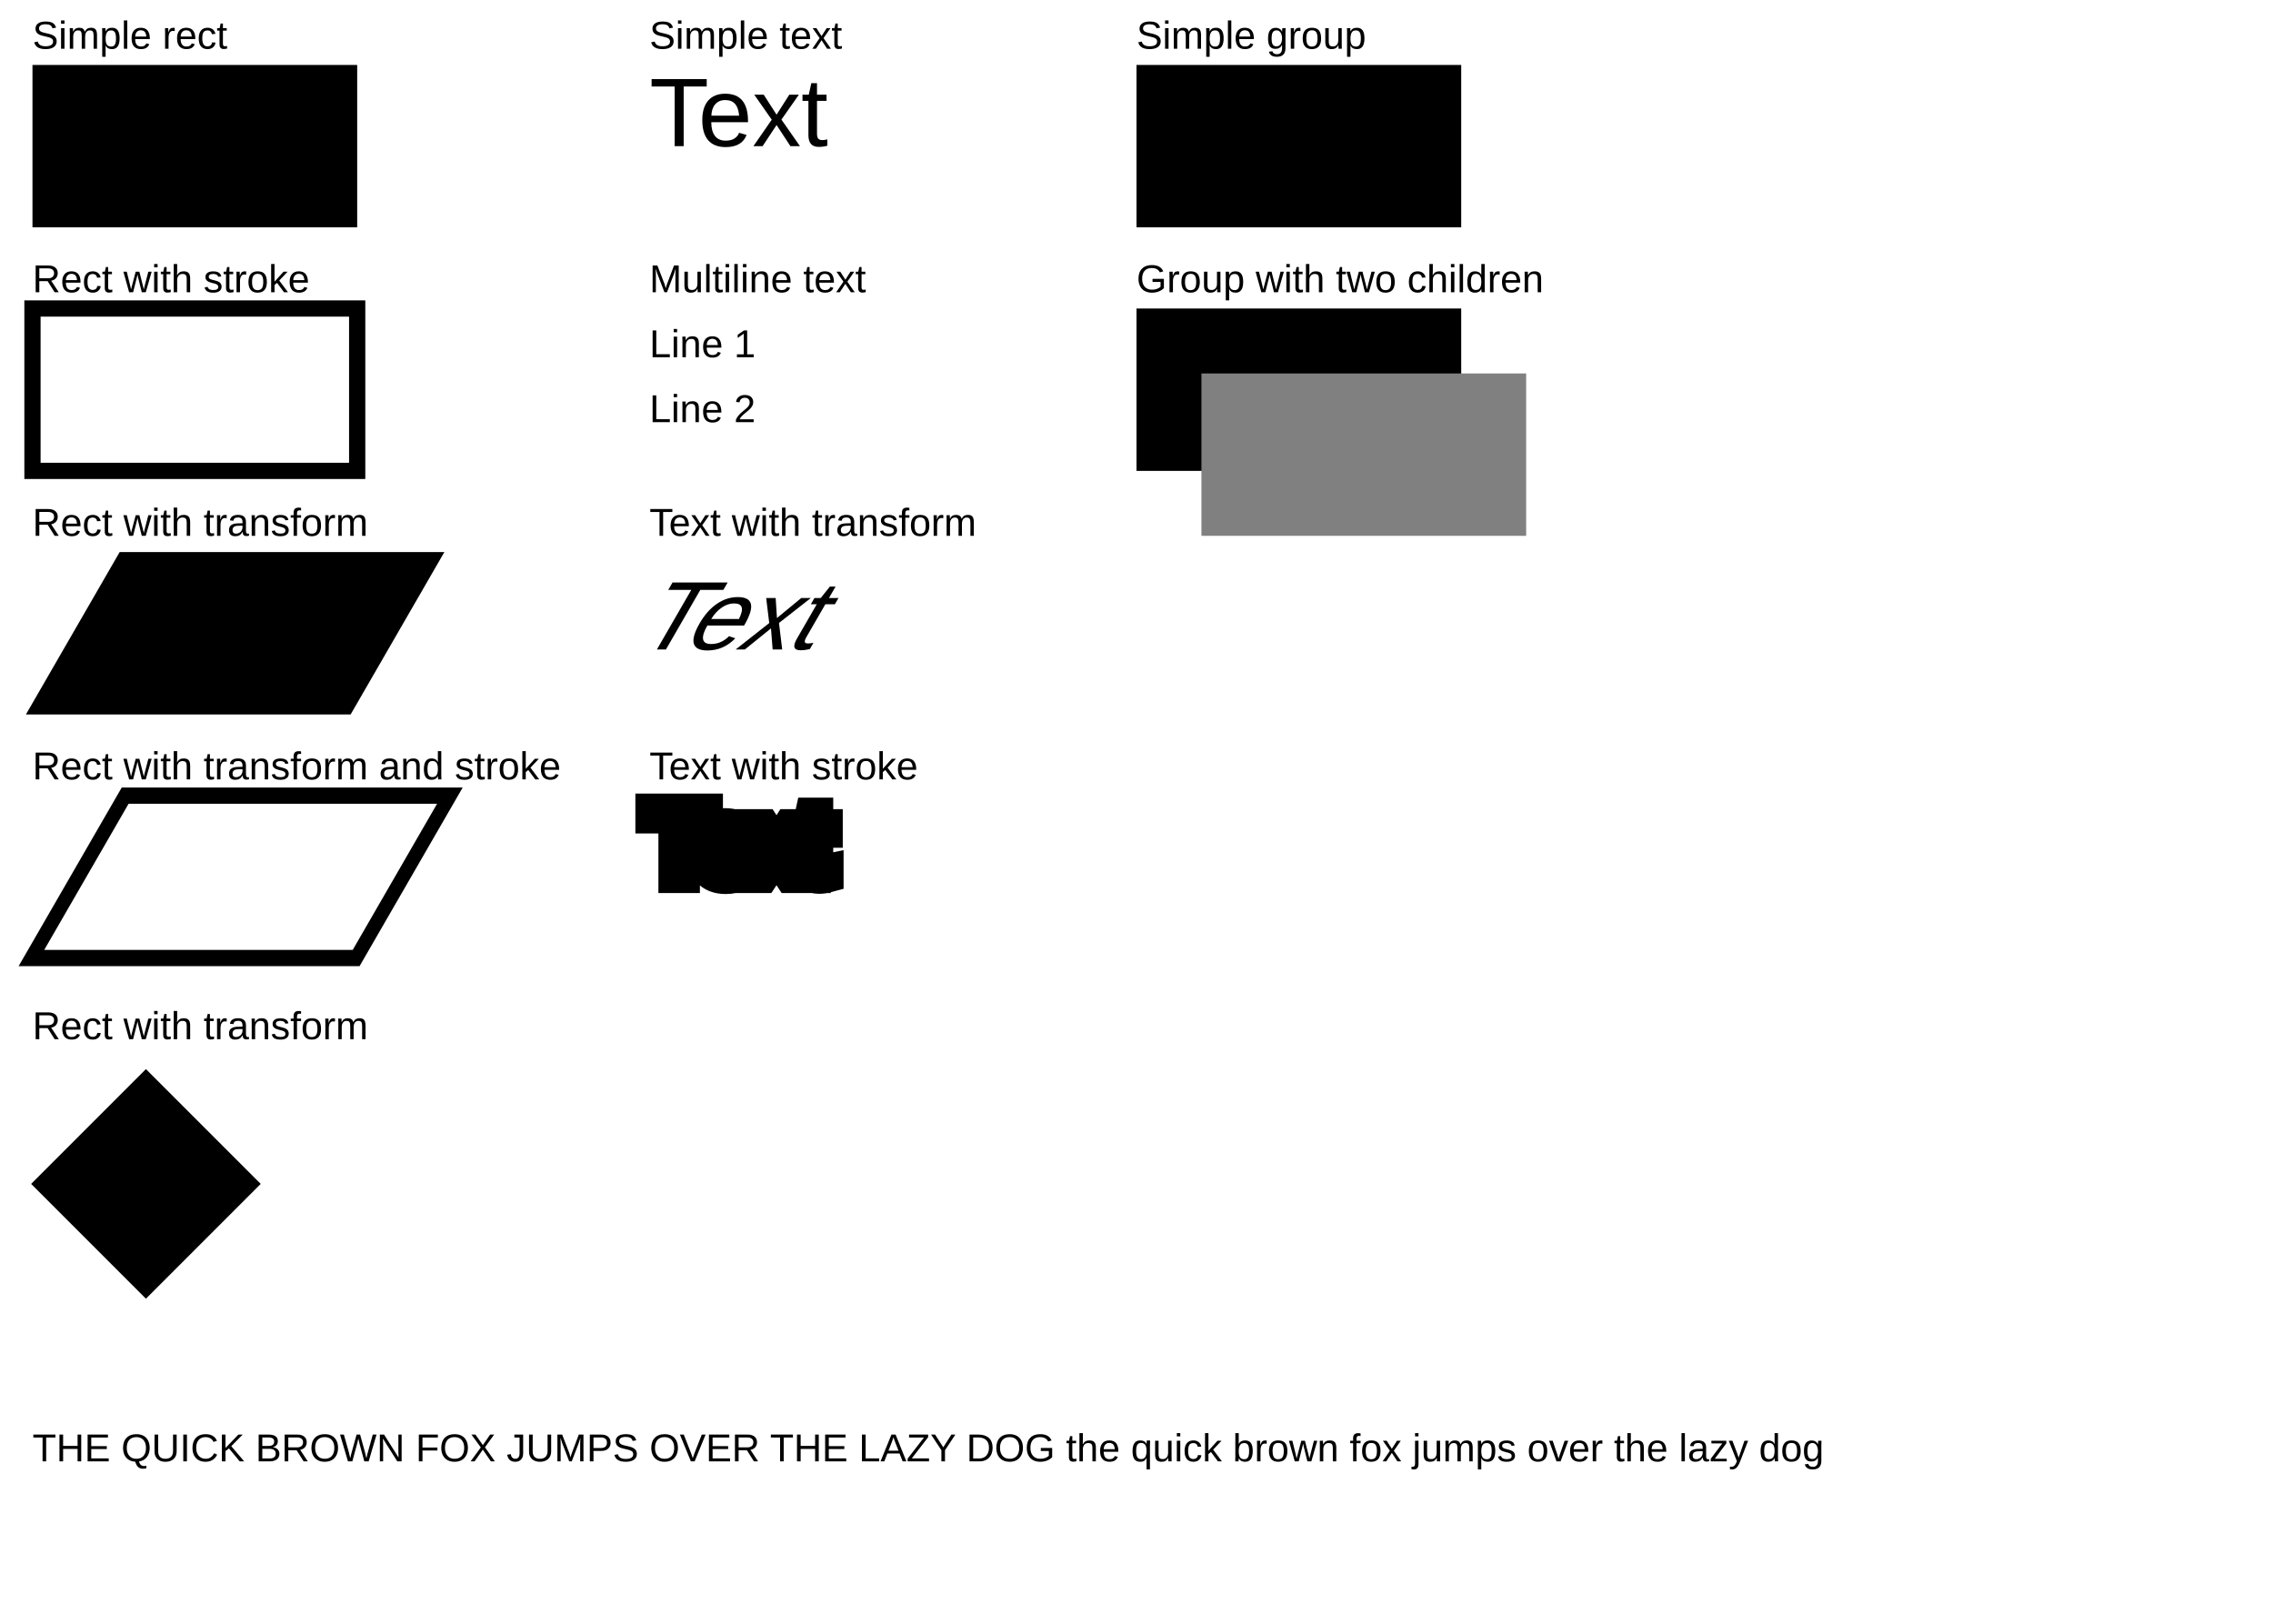
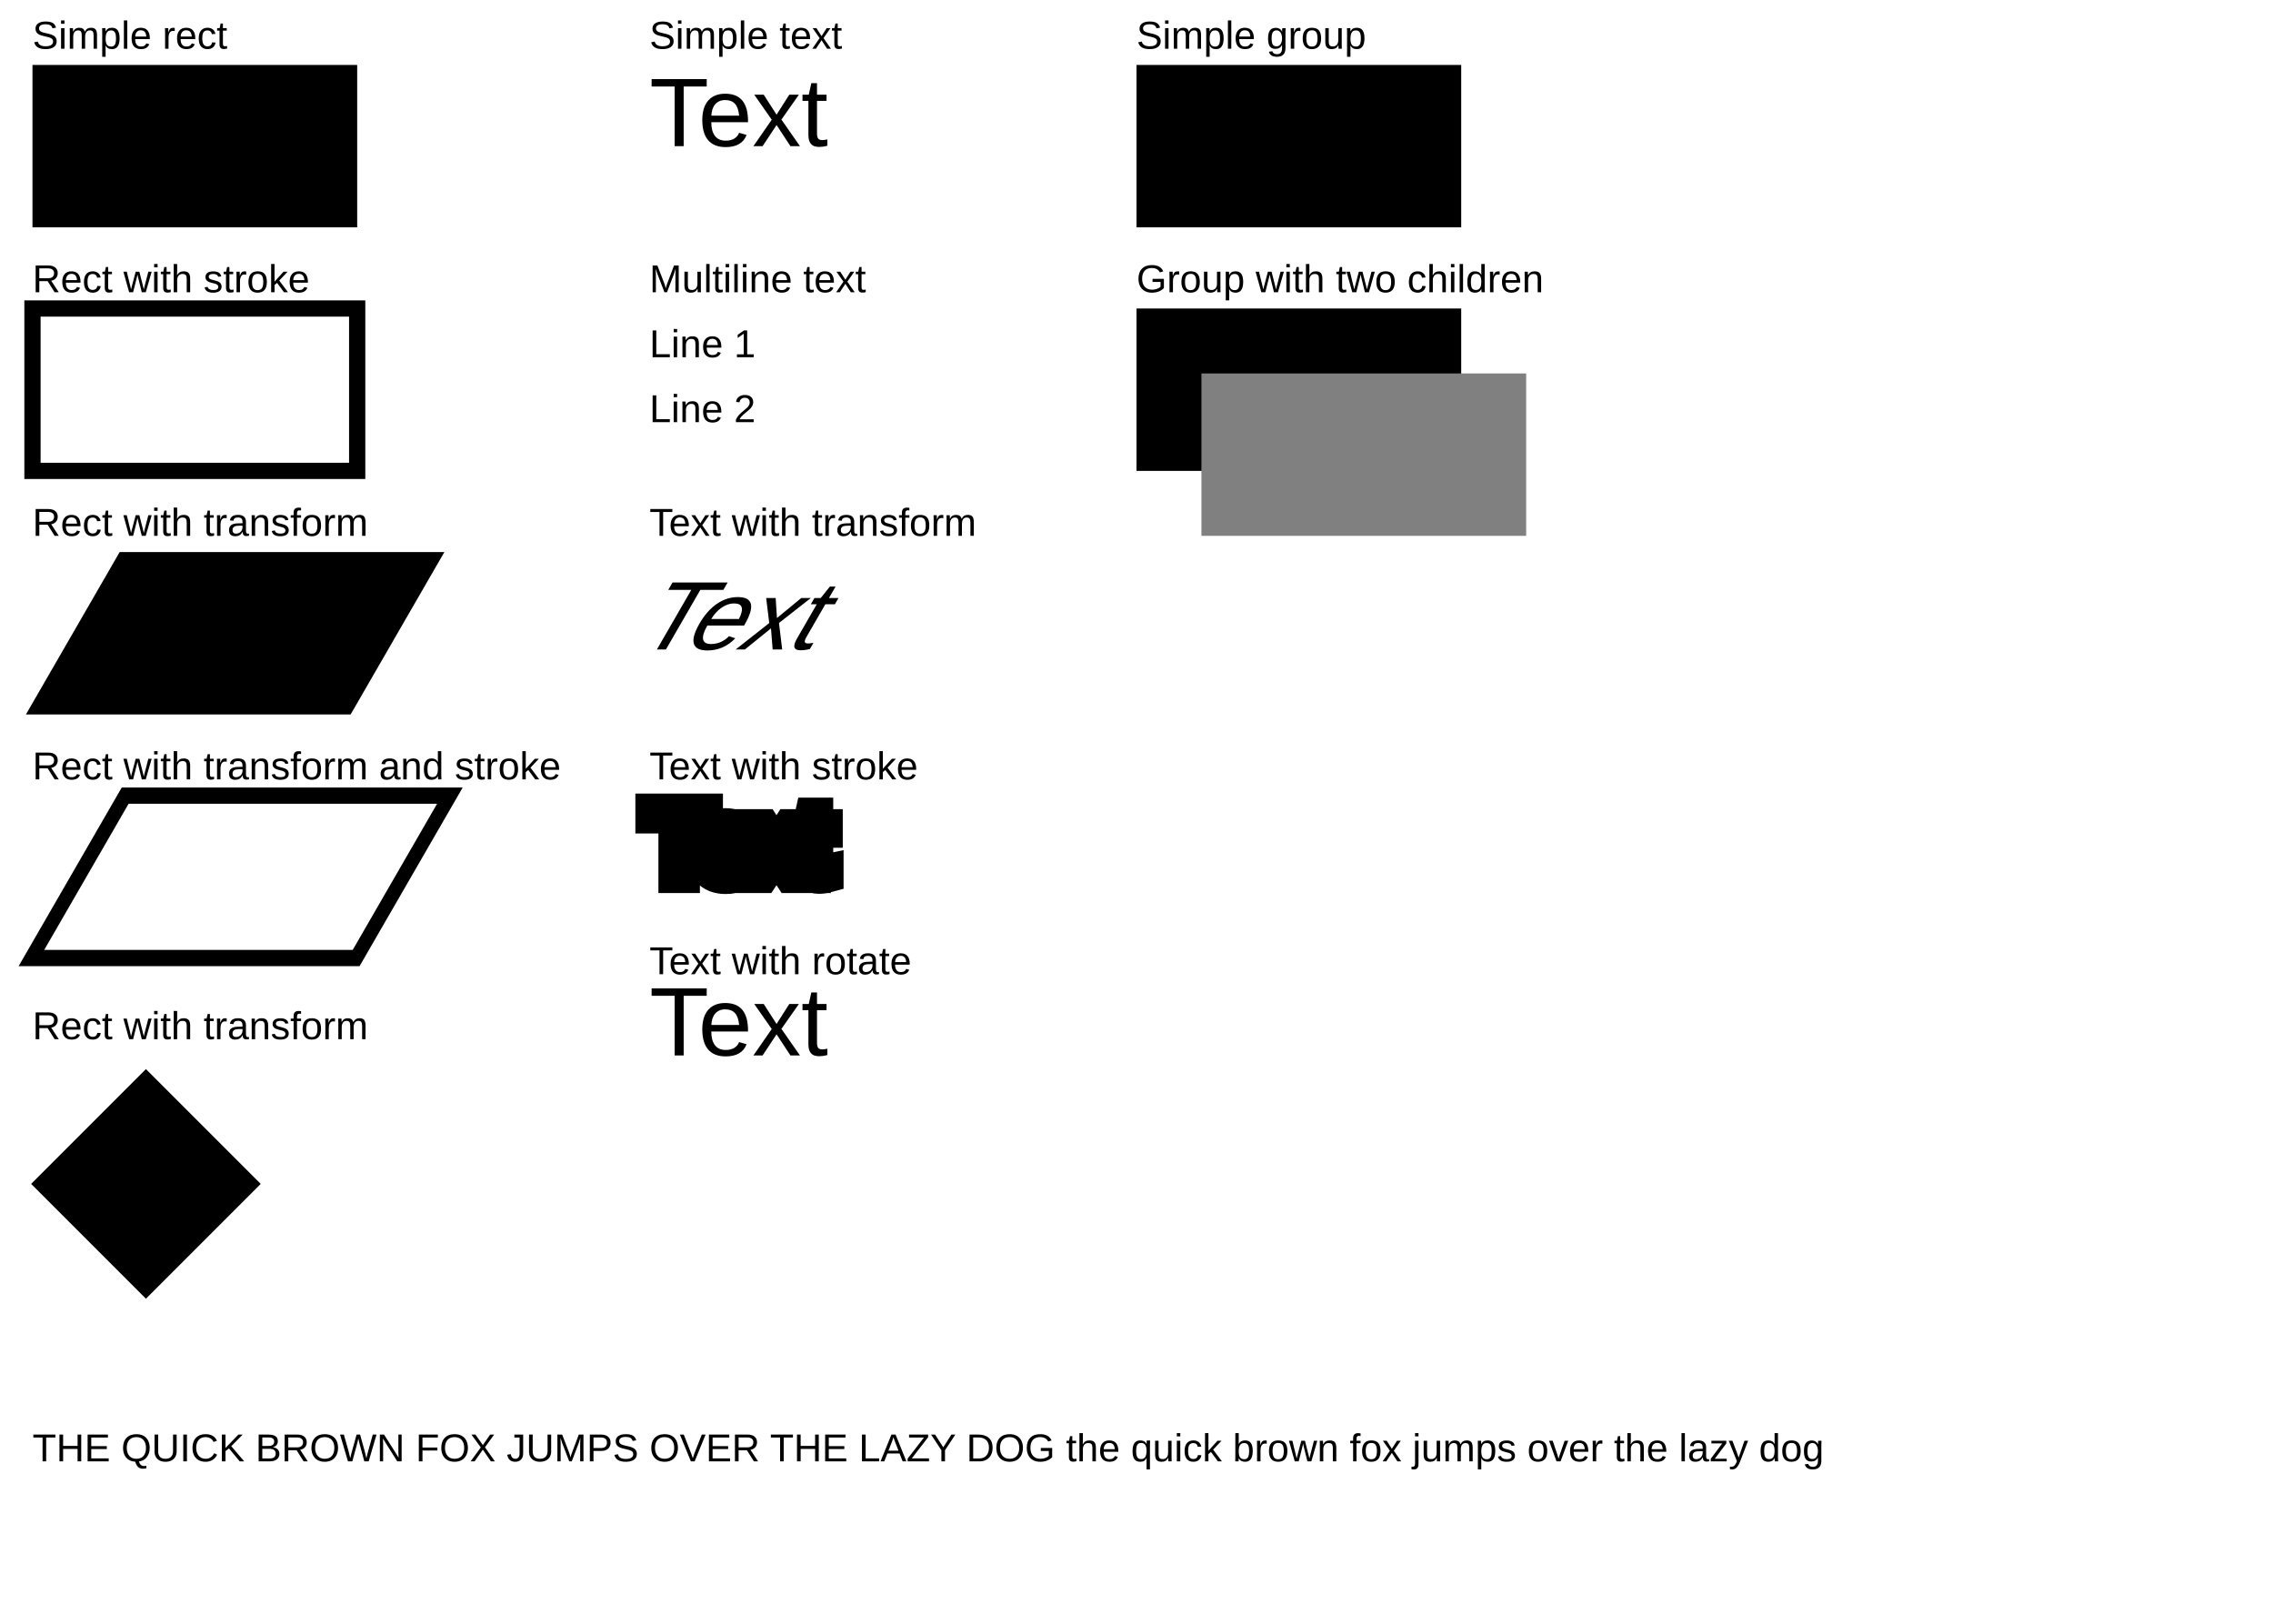
<svg xmlns="http://www.w3.org/2000/svg" width="700" height="500" font-family="Arial" font-size="12">
  <text x="10" y="15">Simple rect</text>
  <rect id="rect1" x="10" y="20" width="100" height="50" fill="black" />
  <text x="10" y="90">Rect with stroke</text>
  <rect id="rect2" x="10" y="95" width="100" height="50" fill="none" stroke="black" stroke-width="5" />
  <text x="10" y="165">Rect with transform</text>
  <rect id="rect3" x="10" y="170" width="100" height="50" fill="black" transform="translate(125) skewX(-30)" />
  <text x="10" y="240">Rect with transform and stroke</text>
  <rect id="rect4" x="10" y="245" width="100" height="50" fill="none" stroke="black" stroke-width="5" transform="translate(170) skewX(-30)" />
  <text x="10" y="320">Rect with transform</text>
  <rect id="rect5" x="10" y="300" width="50" height="50" fill="black" transform="translate(250 110) rotate(45)" />
  <text id="long_text" x="10" y="450">THE QUICK BROWN FOX JUMPS OVER THE LAZY DOG the quick brown fox jumps over the lazy dog</text>
  <text x="200" y="15">Simple text</text>
  <text id="text1" x="200" y="45" font-size="30">Text</text>
  <text x="200" y="90">Multiline text</text>
  <text id="text2">
    <tspan x="200" y="110">Line 1</tspan>
    <tspan x="200" y="130">Line 2</tspan>
  </text>
  <text x="200" y="165">Text with transform</text>
  <text id="text3" x="200" y="200" font-size="30" transform="translate(110) skewX(-30)">Text</text>
  <text x="200" y="240">Text with stroke</text>
  <text id="text4" x="200" y="270" font-size="30" stroke="black" stroke-width="10">Text</text>
+   <text x="200" y="300">Text with rotate</text>
+   <text id="text5" x="200" y="325" font-size="30" rotate="30">Text</text>
  <text x="350" y="15">Simple group</text>
  <g id="g1">
    <rect x="350" y="20" width="100" height="50" fill="black" />
  </g>
  <text x="350" y="90">Group with two children</text>
  <g id="g2">
    <rect x="350" y="95" width="100" height="50" fill="black" />
    <rect x="370" y="115" width="100" height="50" fill="gray" />
  </g>
</svg>
